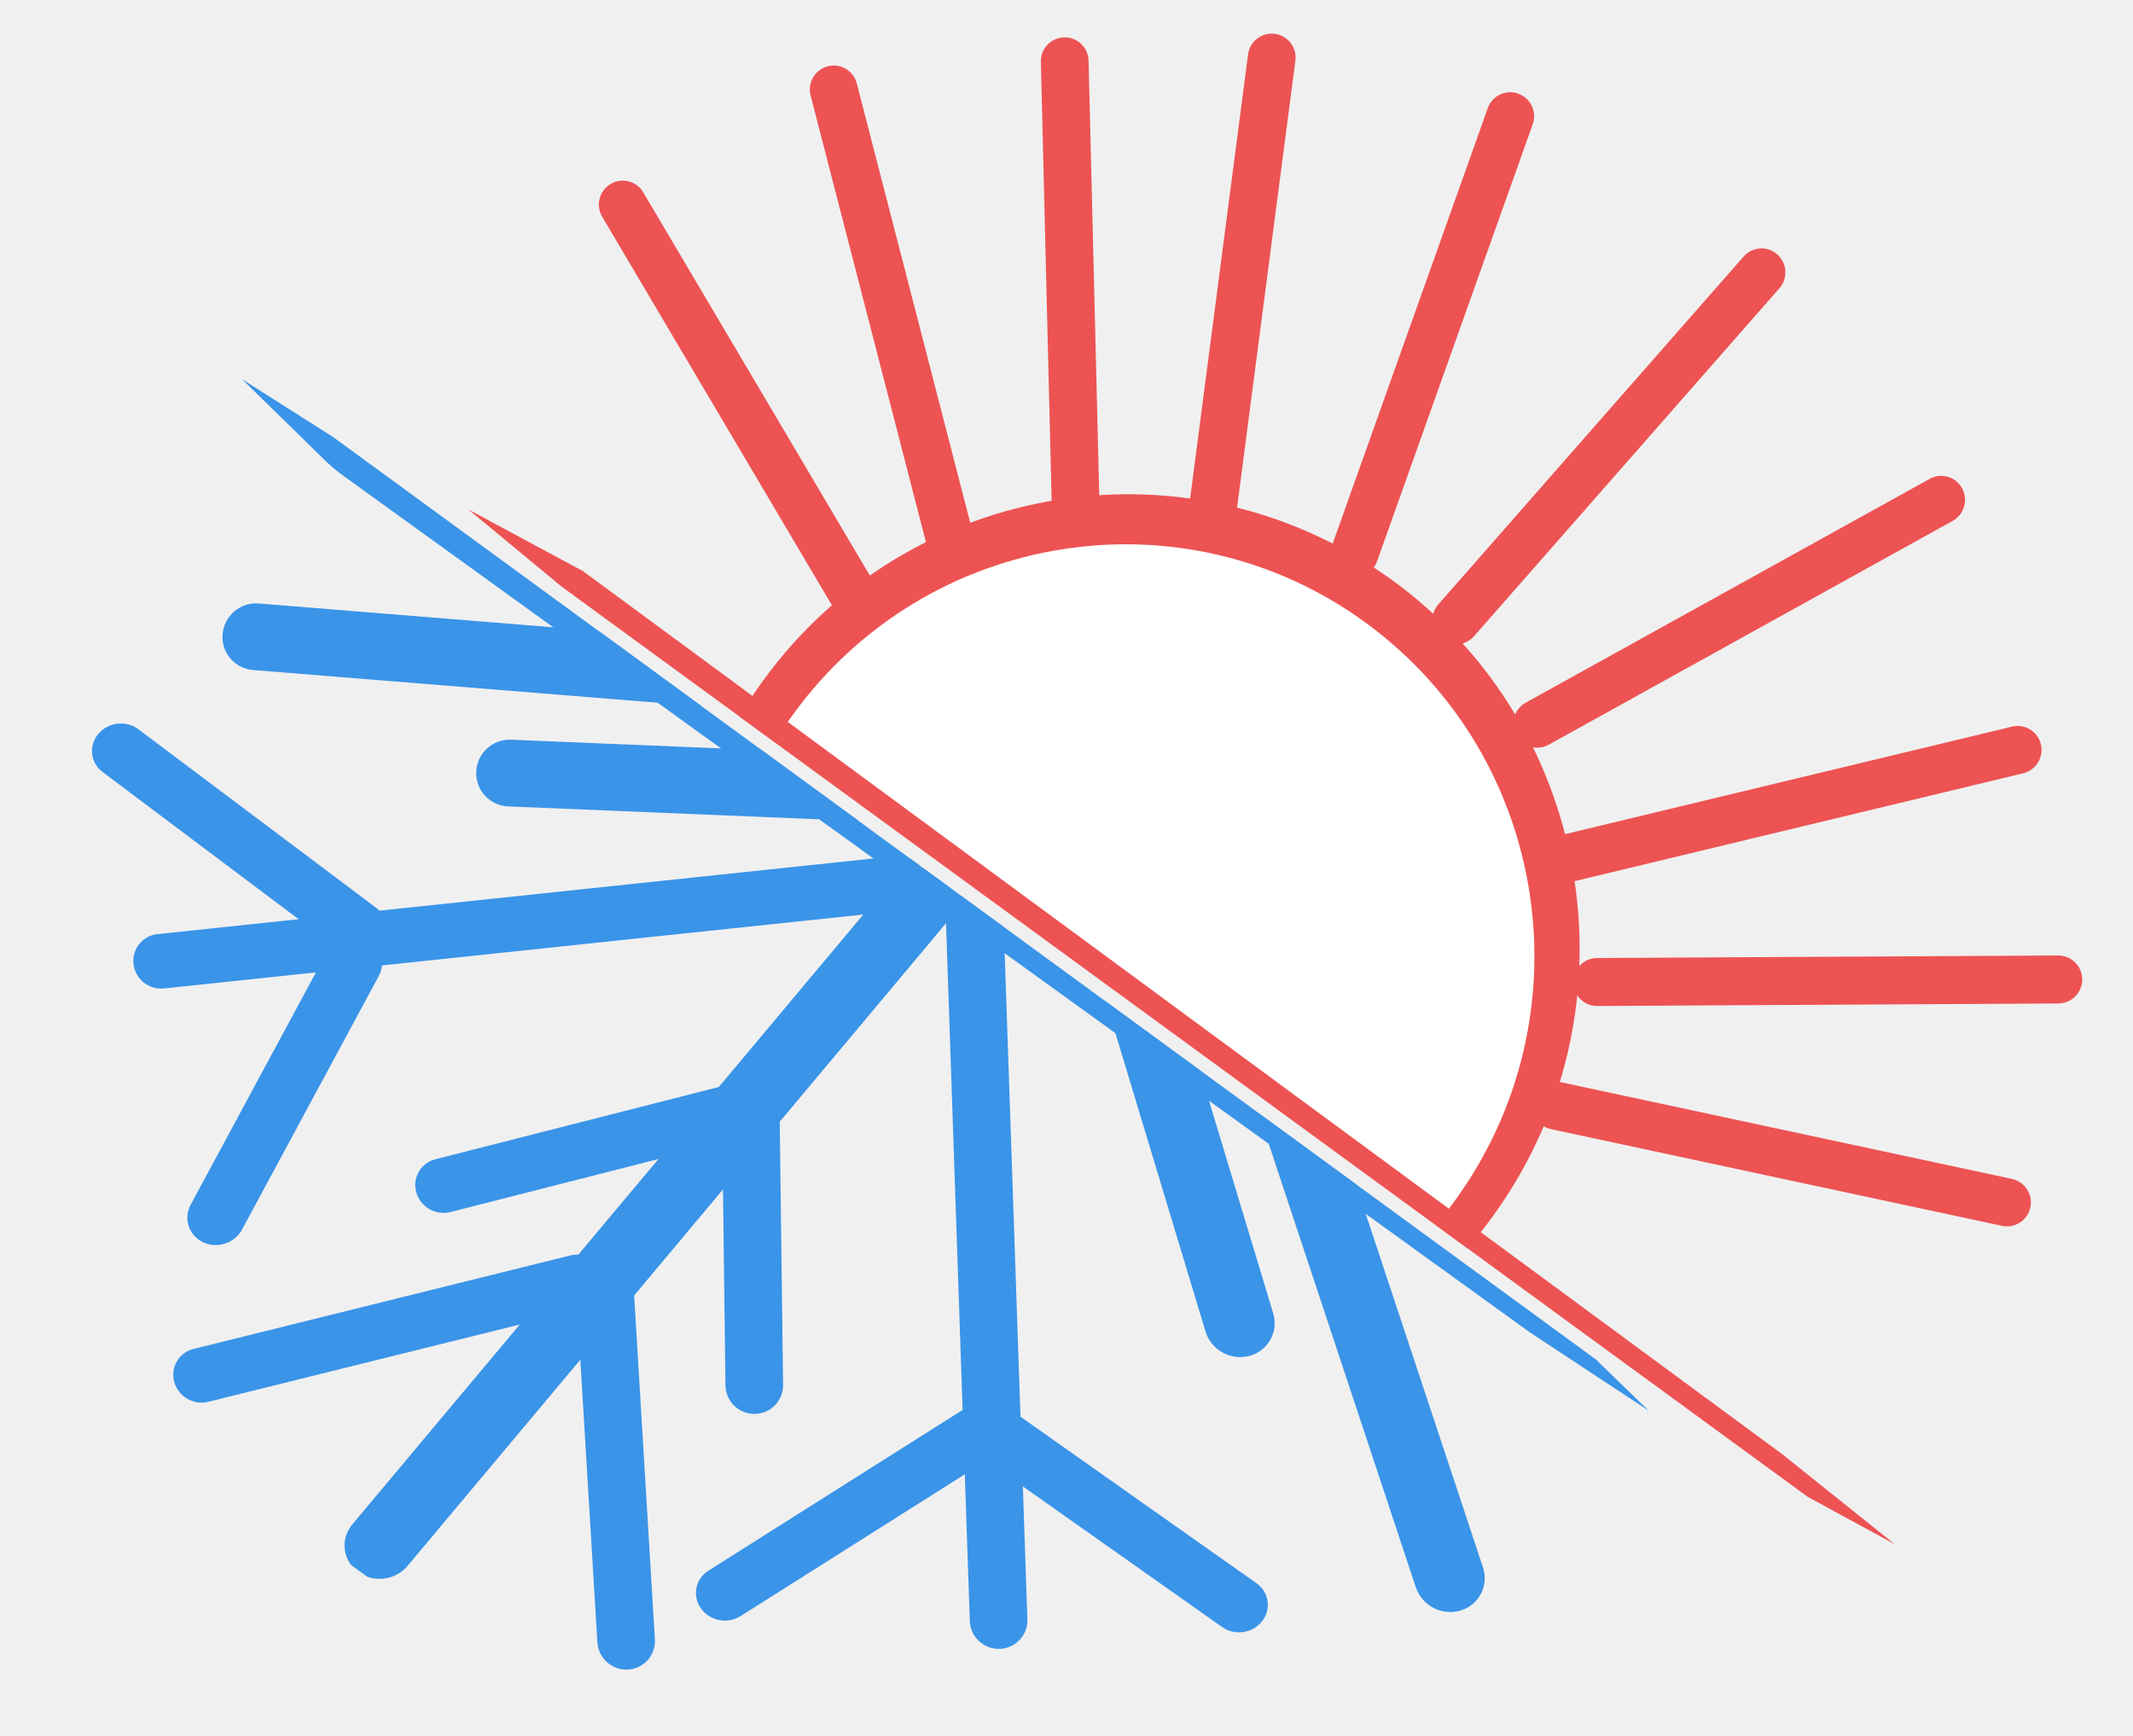
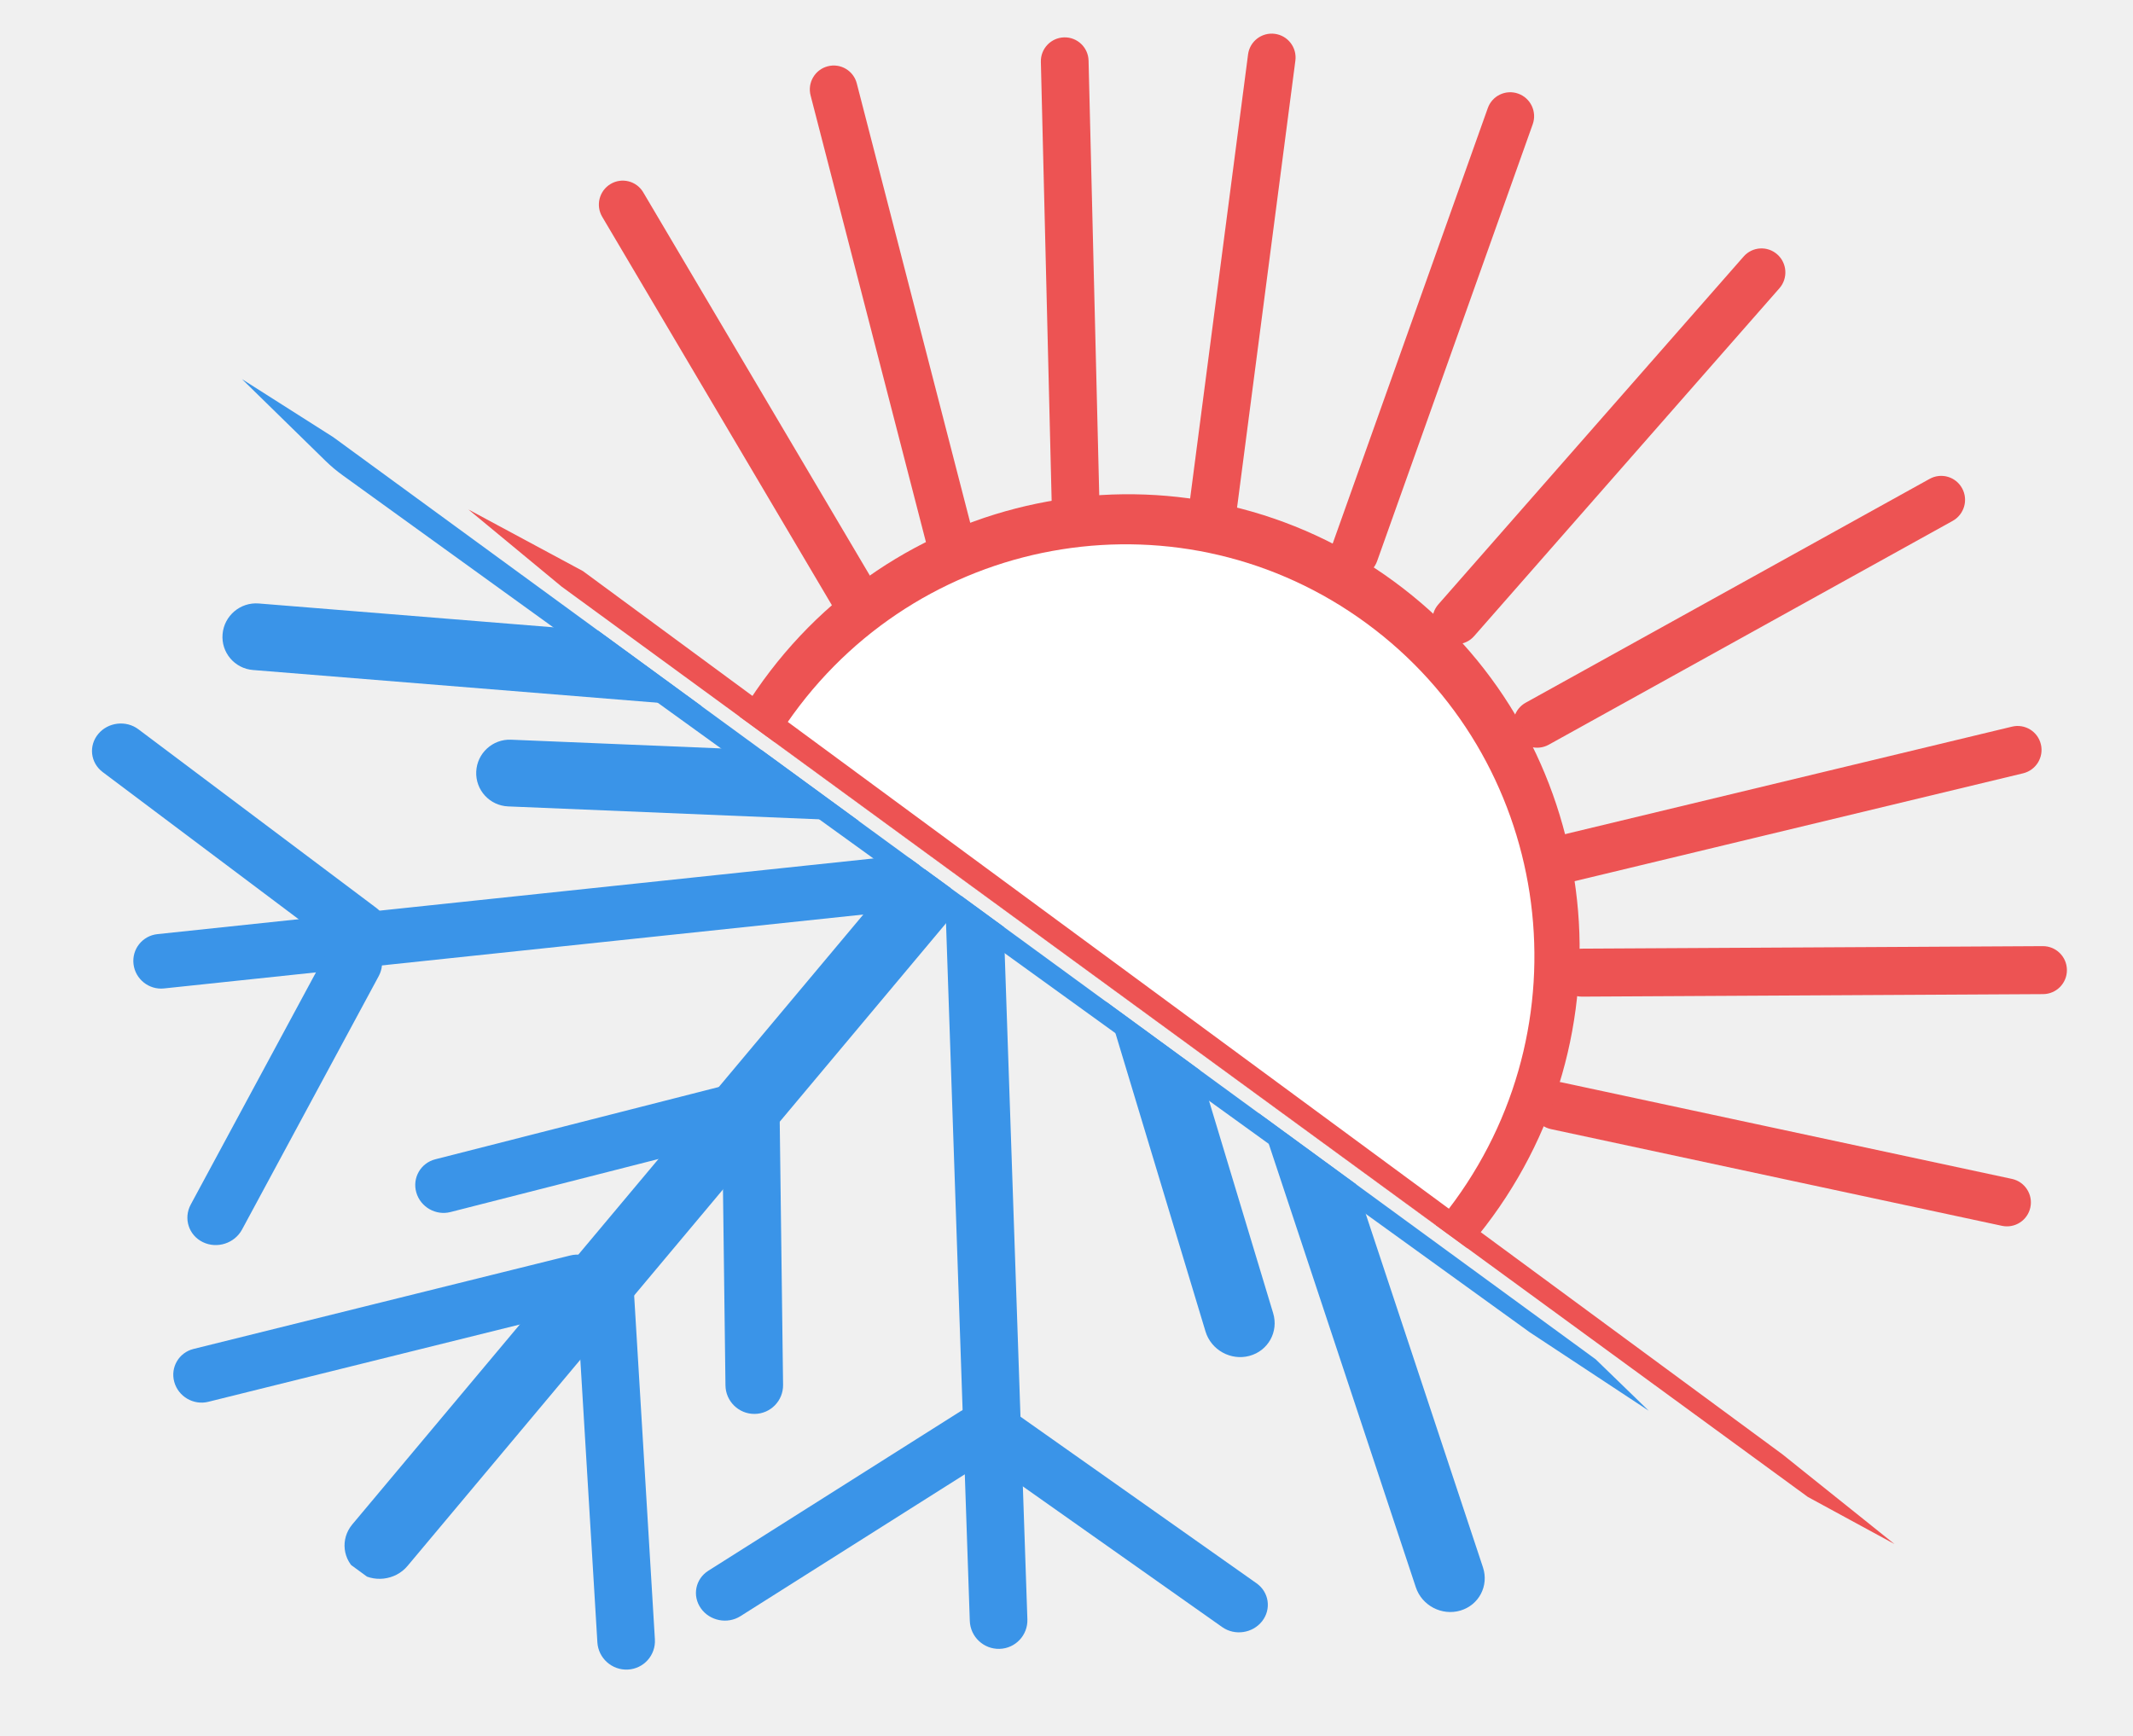
- <svg xmlns="http://www.w3.org/2000/svg" width="3539" height="2880" fill="none">
+ <svg xmlns="http://www.w3.org/2000/svg" width="3539" height="2880" viewBox="0 0 3539 2880" fill="none">
  <g clip-path="url(#clip0_1_72)">
    <g clip-path="url(#clip1_1_72)">
-       <rect width="848.535" height="79.254" rx="39.627" transform="matrix(-.50893 -.8608 .85845 -.5129 1410.85 1056.08)" fill="#ED5353" />
-       <rect width="849.197" height="79.192" rx="39.596" transform="rotate(-104.477 1138.582 -128.146) skewX(.162)" fill="#ED5353" />
-       <rect width="849.467" height="79.167" rx="39.583" transform="rotate(-91.407 1318.48 -396.121) skewX(.059)" fill="#ED5353" />
-       <rect width="849.491" height="79.165" rx="39.582" transform="rotate(-82.569 1491.722 -672.865) skewX(-.038)" fill="#ED5353" />
-       <rect width="848.95" height="79.215" rx="39.608" transform="matrix(.33548 -.94205 .9408 .33895 2197 941.75)" fill="#ED5353" />
-       <rect width="847.361" height="79.365" rx="39.682" transform="matrix(.65957 -.75164 .74784 .66388 2360.27 1032.75)" fill="#ED5353" />
-       <rect width="845.744" height="79.516" rx="39.758" transform="matrix(.87466 -.48473 .48044 .87703 2496.61 1185.33)" fill="#ED5353" />
-       <rect width="844.864" height="79.598" rx="39.799" transform="rotate(-13.526 7155.628 -10077.822) skewX(-.15)" fill="#ED5353" />
-       <rect width="844.598" height="79.623" rx="39.812" transform="rotate(-.314 291428.194 -475444.283) skewX(-.004)" fill="#ED5353" />
-       <rect width="844.812" height="79.603" rx="39.801" transform="rotate(12.104 -7154.325 12924.09) skewX(.135)" fill="#ED5353" />
-       <ellipse cx="751.014" cy="752.339" rx="751.014" ry="752.339" transform="matrix(.80583 .59214 -.58769 .80909 1708.28 520.65)" fill="#ED5353" />
-       <ellipse cx="681.323" cy="685.026" rx="681.323" ry="685.026" transform="matrix(.80583 .59214 -.58769 .80909 1718.54 631.117)" fill="#fff" />
-       <path d="M967.157 947.658L2957.07 2413.11l186.21 149.11-211.39-114.93L941.986 981.837 777.159 845.459l189.998 102.199z" fill="#ED5353" />
+       <rect width="848.535" height="79.254" rx="39.627" transform="matrix(-0.508931 -0.860808 0.858447 -0.512903 1410.85 1056.08)" fill="#ED5353" />
+       <rect width="849.197" height="79.192" rx="39.596" transform="matrix(-0.249996 -0.968247 0.967538 -0.252725 1547.3 942.246)" fill="#ED5353" />
+       <rect width="849.467" height="79.167" rx="39.583" transform="matrix(-0.0245496 -0.999699 0.999673 -0.0255857 1746.85 912.237)" fill="#ED5353" />
+       <rect width="849.491" height="79.165" rx="39.582" transform="matrix(0.129338 -0.991601 0.991516 0.129988 1966 893.355)" fill="#ED5353" />
+       <rect width="848.95" height="79.215" rx="39.608" transform="matrix(0.335485 -0.942046 0.940805 0.338948 2197 941.75)" fill="#ED5353" />
+       <rect width="847.361" height="79.365" rx="39.682" transform="matrix(0.659571 -0.751642 0.747838 0.663882 2360.27 1032.75)" fill="#ED5353" />
+       <rect width="845.744" height="79.516" rx="39.758" transform="matrix(0.874664 -0.48473 0.48044 0.877028 2496.61 1185.33)" fill="#ED5353" />
+       <rect width="844.864" height="79.598" rx="39.799" transform="matrix(0.972264 -0.233887 0.231337 0.972874 2555.54 1394.09)" fill="#ED5353" />
+       <rect width="844.598" height="79.623" rx="39.812" transform="matrix(0.999985 -0.0054269 0.00536434 0.999986 2584.56 1574.42)" fill="#ED5353" />
+       <rect width="844.812" height="79.603" rx="39.801" transform="matrix(0.977769 0.209685 -0.207373 0.978262 2550.94 1787.47)" fill="#ED5353" />
+       <ellipse cx="751.014" cy="752.339" rx="751.014" ry="752.339" transform="matrix(0.805832 0.592144 -0.587687 0.809088 1708.28 520.65)" fill="#ED5353" />
+       <ellipse cx="681.323" cy="685.026" rx="681.323" ry="685.026" transform="matrix(0.805832 0.592144 -0.587687 0.809088 1718.54 631.117)" fill="white" />
+       <path d="M967.157 947.658L2957.07 2413.11L3143.28 2562.22L2931.89 2447.29L941.986 981.837L777.159 845.459L967.157 947.658Z" fill="#ED5353" />
    </g>
-     <g clip-path="url(#clip2_1_72)" fill="#3A94E8">
-       <rect width="1068.23" height="110.827" rx="55.413" transform="matrix(-.99674 -.08062 -.08699 .9962 1438.87 1083.07)" />
-       <rect width="1068.4" height="110.807" rx="55.403" transform="matrix(-.99914 -.0415 -.04356 .99905 1860.03 1269.51)" />
-       <rect width="1322.36" height="90.783" rx="45.392" transform="matrix(-.99446 .10511 .1191 .99288 1531.16 1415.88)" />
-       <rect width="572.365" height="94.681" rx="47.34" transform="matrix(-.47462 .8802 .89903 .4379 565.668 1536.7)" />
-       <rect width="586.139" height="92.496" rx="46.248" transform="matrix(-.79963 -.60049 -.64017 .76823 661.332 1534.36)" />
-       <rect width="1255.88" height="95.581" rx="47.791" transform="matrix(.03405 .99942 .9996 -.02836 1567.92 1482.35)" />
-       <rect width="587.007" height="92.354" rx="46.177" transform="matrix(.817 .57664 .61648 -.78737 1585.97 2388.15)" />
-       <rect width="587.143" height="92.332" rx="46.166" transform="matrix(-.84518 .53448 .57564 .8177 1632.53 2317.3)" />
-       <rect width="566.469" height="95.585" rx="47.793" transform="matrix(.01273 .99992 .99996 -.00916 1197.07 1780.29)" />
-       <path d="M1266.93 1831.83c-6.9-24.19-32.26-38.76-56.64-32.54l-487.961 124.43c-24.374 6.22-38.532 30.86-31.623 55.05 6.909 24.18 32.269 38.75 56.643 32.54l487.961-124.43c24.38-6.22 38.53-30.87 31.62-55.05z" />
-       <rect width="710.479" height="95.561" rx="47.781" transform="matrix(.0602 .99819 .99865 -.05192 951.248 2063.8)" />
-       <rect width="735.243" height="91.071" rx="45.536" transform="matrix(-.97057 .24084 .2679 .96345 990.557 2072.33)" />
-       <rect width="1505.78" height="114.644" rx="57.322" transform="matrix(-.64219 .76655 .7981 .60253 1514.8 1419.19)" />
-       <rect width="1018.55" height="116.281" rx="58.141" transform="matrix(.289 .95733 .96552 -.26032 1722.57 1290.01)" />
-       <rect width="1019.41" height="116.192" rx="58.096" transform="matrix(.31475 .94917 .95877 -.2842 2046.52 1721.5)" />
-       <path d="M540.035 764.729a247.643 247.643 0 0028.235 23.768l1969.6 1422.153 197.7 130.39-157.26-152.44a246.366 246.366 0 00-27.4-22.96L580.83 743.148l-179.387-114.05 138.592 135.631z" />
+     <g clip-path="url(#clip2_1_72)">
+       <rect width="1068.23" height="110.827" rx="55.413" transform="matrix(-0.996745 -0.0806213 -0.0869873 0.996209 1438.87 1083.07)" fill="#3A94E8" />
+       <rect width="1068.4" height="110.807" rx="55.403" transform="matrix(-0.999138 -0.0415066 -0.0435568 0.999051 1860.03 1269.51)" fill="#3A94E8" />
+       <rect width="1322.36" height="90.783" rx="45.392" transform="matrix(-0.99446 0.105111 0.119094 0.992883 1531.16 1415.88)" fill="#3A94E8" />
+       <rect width="572.365" height="94.681" rx="47.34" transform="matrix(-0.474619 0.880191 0.899027 0.437893 565.668 1536.7)" fill="#3A94E8" />
+       <rect width="586.139" height="92.496" rx="46.248" transform="matrix(-0.799635 -0.600486 -0.64017 0.768233 661.332 1534.36)" fill="#3A94E8" />
+       <rect width="1255.88" height="95.581" rx="47.791" transform="matrix(0.0340519 0.99942 0.999598 -0.0283582 1567.92 1482.35)" fill="#3A94E8" />
+       <rect width="587.007" height="92.354" rx="46.177" transform="matrix(0.816997 0.576642 0.616481 -0.78737 1585.97 2388.15)" fill="#3A94E8" />
+       <rect width="587.143" height="92.332" rx="46.166" transform="matrix(-0.845179 0.534483 0.575636 0.817706 1632.53 2317.3)" fill="#3A94E8" />
+       <rect width="566.469" height="95.585" rx="47.793" transform="matrix(0.0127281 0.999919 0.999958 -0.00915593 1197.07 1780.29)" fill="#3A94E8" />
+       <path d="M1266.93 1831.83C1260.03 1807.64 1234.67 1793.07 1210.29 1799.29L722.329 1923.72C697.955 1929.94 683.797 1954.58 690.706 1978.77V1978.77C697.615 2002.95 722.975 2017.52 747.349 2011.31L1235.31 1886.88C1259.69 1880.66 1273.84 1856.01 1266.93 1831.83V1831.83Z" fill="#3A94E8" />
+       <rect width="710.479" height="95.561" rx="47.781" transform="matrix(0.0601957 0.998187 0.998651 -0.0519182 951.248 2063.8)" fill="#3A94E8" />
+       <rect width="735.243" height="91.071" rx="45.536" transform="matrix(-0.970565 0.24084 0.267891 0.963449 990.557 2072.33)" fill="#3A94E8" />
+       <rect width="1505.78" height="114.644" rx="57.322" transform="matrix(-0.642189 0.766546 0.798097 0.602529 1514.8 1419.19)" fill="#3A94E8" />
+       <rect width="1018.55" height="116.281" rx="58.141" transform="matrix(0.288998 0.95733 0.965521 -0.260324 1722.57 1290.01)" fill="#3A94E8" />
+       <rect width="1019.41" height="116.192" rx="58.096" transform="matrix(0.31475 0.949175 0.958767 -0.284193 2046.52 1721.5)" fill="#3A94E8" />
+       <path d="M540.035 764.729C548.808 773.314 558.245 781.258 568.27 788.497L2537.87 2210.65L2735.57 2341.04L2578.31 2188.6C2569.78 2180.32 2560.62 2172.65 2550.91 2165.64L580.83 743.148L401.443 629.098L540.035 764.729Z" fill="#3A94E8" />
    </g>
  </g>
  <defs>
    <clipPath id="clip0_1_72">
-       <path fill="#fff" d="M0 0h3539v2880H0z" />
+       <rect width="3539" height="2880" fill="white" />
    </clipPath>
    <clipPath id="clip1_1_72">
-       <path fill="#fff" transform="rotate(36.151 1927.868 2141.321)" d="M0 0h3173.19v1785.88H0z" />
+       <rect width="3173.19" height="1785.88" fill="white" transform="translate(1634.38 -725) rotate(36.151)" />
    </clipPath>
    <clipPath id="clip2_1_72">
-       <path fill="#fff" transform="scale(1 -1) rotate(-36.151 -3018.185 -140.88)" d="M0 0h3046.75v1493.78H0z" />
+       <rect width="3046.75" height="1493.78" fill="white" transform="matrix(0.807465 0.589916 0.589916 -0.807465 -498 1807.6)" />
    </clipPath>
  </defs>
</svg>
